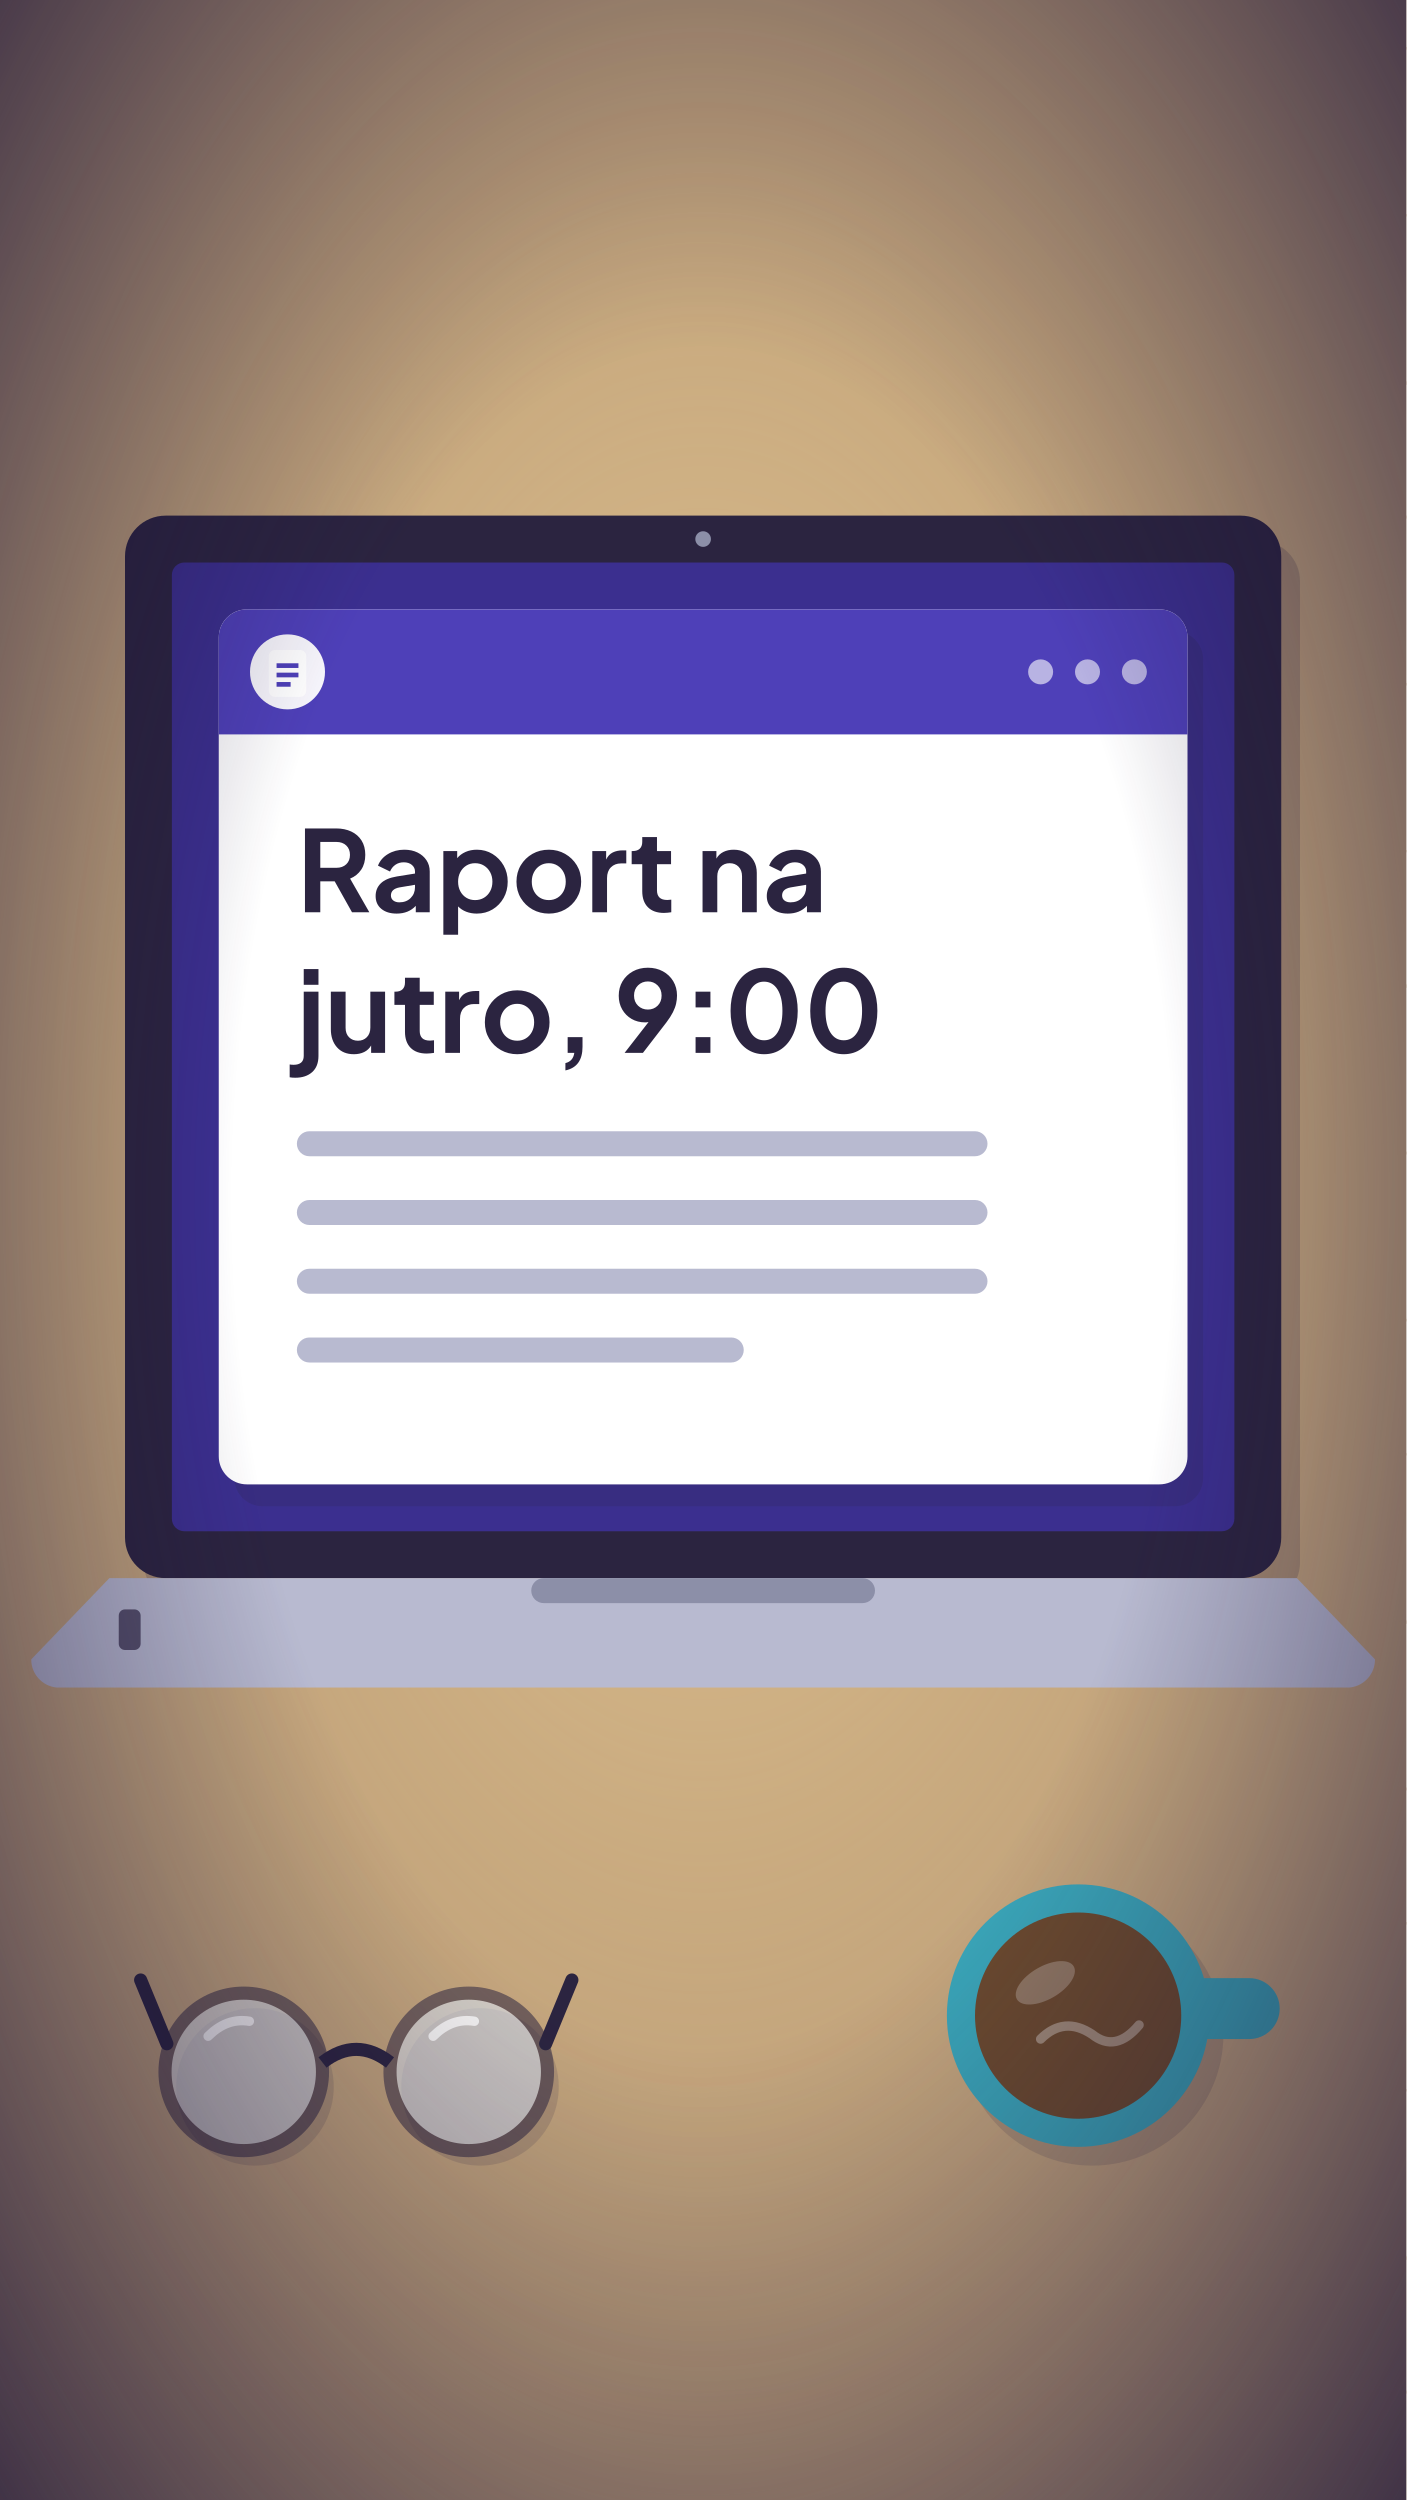
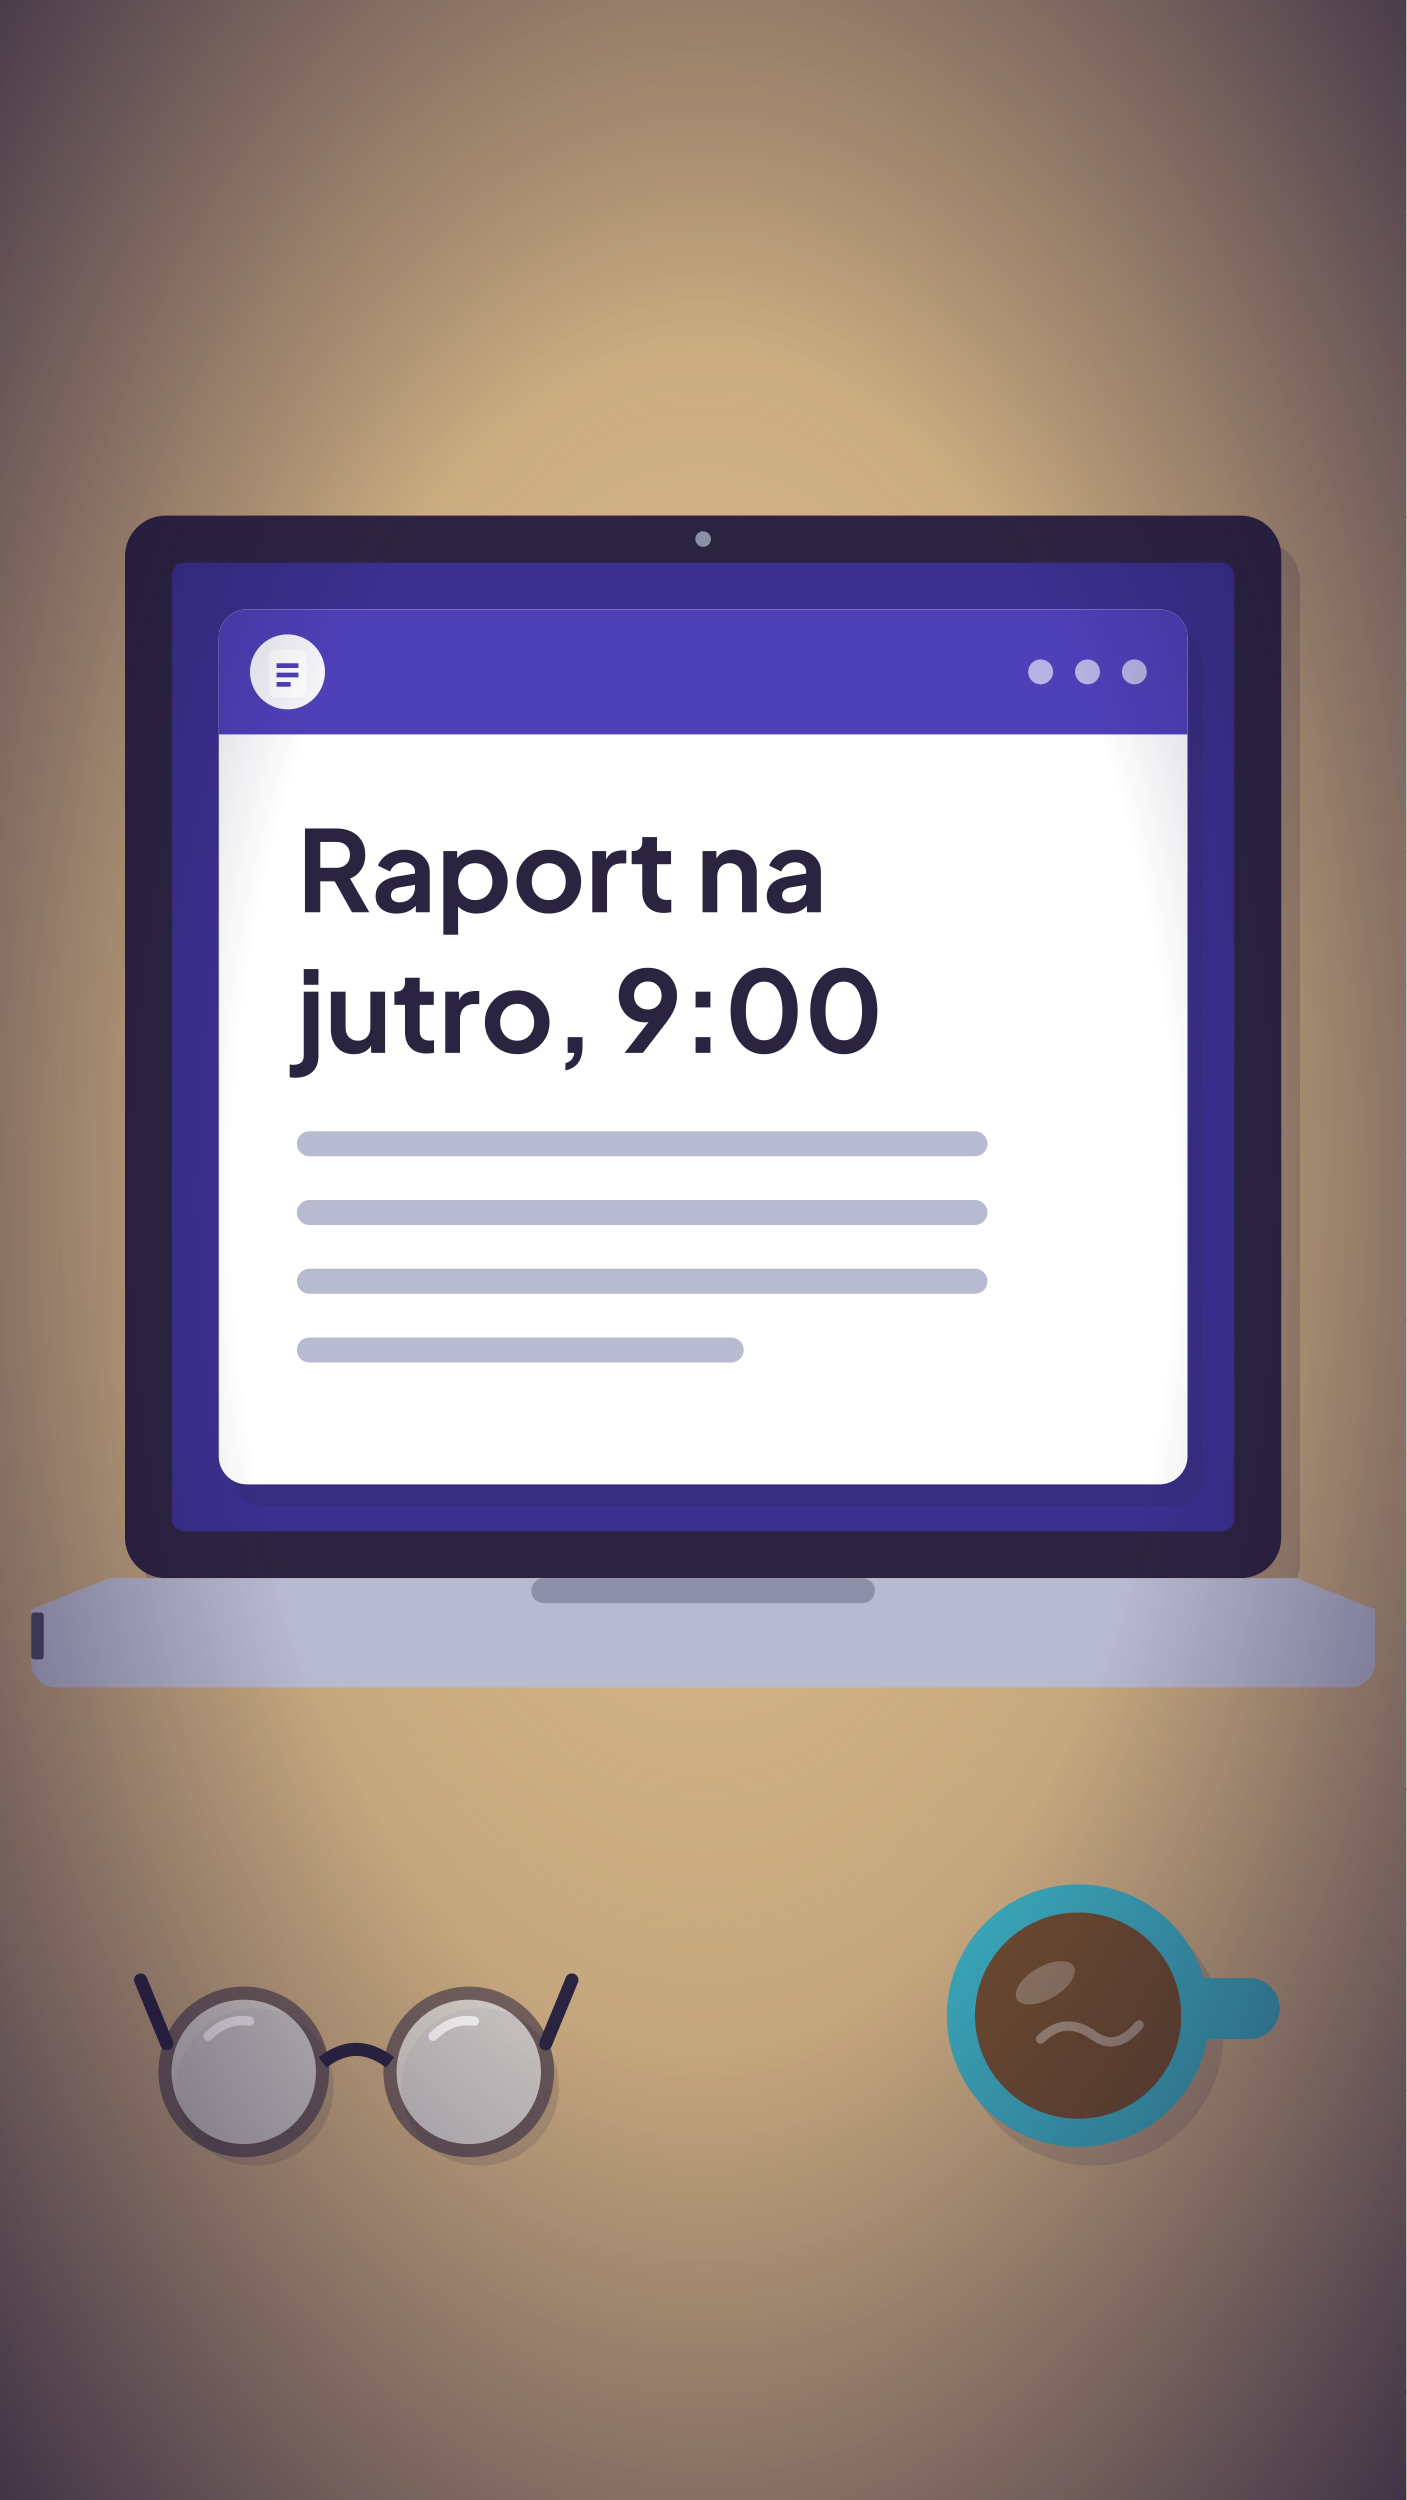
<svg xmlns="http://www.w3.org/2000/svg" id="static" viewBox="0 0 900 1600" width="900" height="1600">
  <style>
.a-blink{animation:a-blink 1.2s ease-in-out infinite}
.a-blink-slow{animation:a-blink 3s ease-in-out infinite}
.a-glow{animation:a-glow 5s ease-in-out infinite}
.a-pulse{animation:a-pulse 2.2s ease-in-out infinite}
.a-steam{animation:a-steam 2.8s ease-in-out infinite;transform-box:fill-box;transform-origin:center bottom}
.a-sway{animation:a-sway 6s ease-in-out infinite;transform-box:fill-box;transform-origin:center bottom}
.a-flutter{animation:a-flutter 4.5s ease-in-out infinite;transform-box:fill-box;transform-origin:center top}
.a-bounce{animation:a-bounce 2.6s ease-in-out infinite;transform-box:fill-box;transform-origin:center}
.a-ring{animation:a-ring 1.2s ease-in-out infinite;transform-box:fill-box;transform-origin:center}
.a-wave{animation:a-wave 1.2s ease-out infinite}
.a-grow{animation:a-grow .9s ease-in-out infinite;transform-box:fill-box;transform-origin:center}
.a-shimmer{animation:a-shimmer 3.5s ease-in-out infinite}
.d1{animation-delay:.35s}.d2{animation-delay:.7s}
@keyframes a-blink{0%,100%{opacity:1}50%{opacity:.2}}
@keyframes a-glow{0%,100%{opacity:1}50%{opacity:.65}}
@keyframes a-pulse{0%,100%{opacity:1}50%{opacity:.45}}
@keyframes a-steam{0%{opacity:0;transform:translateY(6px)}40%{opacity:.9}100%{opacity:0;transform:translateY(-10px)}}
@keyframes a-sway{0%,100%{transform:rotate(0)}50%{transform:rotate(1.6deg)}}
@keyframes a-flutter{0%,100%{transform:rotate(0)}50%{transform:rotate(-1.4deg)}}
@keyframes a-bounce{0%,70%,100%{transform:scale(1)}80%{transform:scale(1.18)}90%{transform:scale(.95)}}
@keyframes a-ring{0%,100%{transform:rotate(0)}10%{transform:rotate(-2.5deg)}20%{transform:rotate(2.5deg)}30%{transform:rotate(-2.5deg)}40%{transform:rotate(0)}}
@keyframes a-wave{0%{opacity:0}30%{opacity:1}100%{opacity:0}}
@keyframes a-grow{0%,100%{transform:scale(1)}50%{transform:scale(1.12)}}
@keyframes a-shimmer{0%,100%{opacity:.55}50%{opacity:1}}
@media (prefers-reduced-motion: reduce){*{animation:none!important}}
#static:target *{animation:none!important}
</style>
  <rect width="900" height="1600" fill="#B89C7A" />
  <g id="item-sloje" transform="translate(0 0) scale(1)">
    <path d="M0 30 C 225 24, 450 36, 675 27 S 900 33, 900 30" fill="none" stroke="#B89C7A" stroke-width="3" opacity="0.28" />
    <path d="M0 137 C 225 128, 450 146, 675 132.5 S 900 141.5, 900 137" fill="none" stroke="#B89C7A" stroke-width="2" opacity="0.28" />
    <path d="M0 244 C 225 232, 450 256, 675 238 S 900 250, 900 244" fill="none" stroke="#B89C7A" stroke-width="3" opacity="0.28" />
    <path d="M0 330 C 225 315, 450 345, 675 322.5 S 900 337.5, 900 330" fill="none" stroke="#B89C7A" stroke-width="2" opacity="0.28" />
    <path d="M0 437 C 225 431, 450 443, 675 434 S 900 440, 900 437" fill="none" stroke="#B89C7A" stroke-width="3" opacity="0.28" />
    <path d="M0 544 C 225 535, 450 553, 675 539.5 S 900 548.5, 900 544" fill="none" stroke="#B89C7A" stroke-width="2" opacity="0.28" />
    <path d="M0 630 C 225 618, 450 642, 675 624 S 900 636, 900 630" fill="none" stroke="#B89C7A" stroke-width="3" opacity="0.28" />
    <path d="M0 737 C 225 722, 450 752, 675 729.5 S 900 744.5, 900 737" fill="none" stroke="#B89C7A" stroke-width="2" opacity="0.28" />
    <path d="M0 844 C 225 838, 450 850, 675 841 S 900 847, 900 844" fill="none" stroke="#B89C7A" stroke-width="3" opacity="0.28" />
    <path d="M0 930 C 225 921, 450 939, 675 925.5 S 900 934.5, 900 930" fill="none" stroke="#B89C7A" stroke-width="2" opacity="0.28" />
    <path d="M0 1037 C 225 1025, 450 1049, 675 1031 S 900 1043, 900 1037" fill="none" stroke="#B89C7A" stroke-width="3" opacity="0.28" />
    <path d="M0 1144 C 225 1129, 450 1159, 675 1136.5 S 900 1151.5, 900 1144" fill="none" stroke="#B89C7A" stroke-width="2" opacity="0.28" />
    <path d="M0 1230 C 225 1224, 450 1236, 675 1227 S 900 1233, 900 1230" fill="none" stroke="#B89C7A" stroke-width="3" opacity="0.28" />
    <path d="M0 1337 C 225 1328, 450 1346, 675 1332.5 S 900 1341.5, 900 1337" fill="none" stroke="#B89C7A" stroke-width="2" opacity="0.28" />
    <path d="M0 1444 C 225 1432, 450 1456, 675 1438 S 900 1450, 900 1444" fill="none" stroke="#B89C7A" stroke-width="3" opacity="0.28" />
    <path d="M0 1530 C 225 1515, 450 1545, 675 1522.5 S 900 1537.5, 900 1530" fill="none" stroke="#B89C7A" stroke-width="2" opacity="0.28" />
    <ellipse cx="648" cy="480" rx="46" ry="14" fill="none" stroke="#B89C7A" stroke-width="3" opacity="0.3" />
    <ellipse cx="648" cy="480" rx="24" ry="6" fill="none" stroke="#B89C7A" stroke-width="2" opacity="0.3" />
  </g>
  <g id="item-swiatlo" transform="translate(0 0) scale(1)">
    <defs>
      <radialGradient id="lg-swiatlo" cx="0.5" cy="0.438" r="0.844" gradientUnits="objectBoundingBox">
        <stop offset="0" stop-color="#FFE8B0" stop-opacity="0.55" />
        <stop offset="0.45" stop-color="#FFD58A" stop-opacity="0.18" />
        <stop offset="1" stop-color="#FFD58A" stop-opacity="0" />
      </radialGradient>
    </defs>
    <rect width="900" height="1600" fill="url(#lg-swiatlo)" />
  </g>
  <g id="item-kubek" transform="translate(600 1200) scale(1.5)">
    <circle cx="66" cy="68" r="56" fill="#2B2440" opacity="0.15" />
    <rect x="100" y="44" width="46" height="26" rx="13" fill="#3AA6B9" />
    <circle cx="60" cy="60" r="56" fill="#3AA6B9" />
    <circle cx="60" cy="60" r="44" fill="#6B4A2E" />
    <ellipse cx="46" cy="46" rx="14" ry="7" fill="#FFFFFF" opacity="0.25" transform="rotate(-30 46 46)" />
    <g class="a-shimmer">
      <path d="M44 70 q10 -10 22 -2 q10 8 20 -4" fill="none" stroke="#FFFFFF" stroke-width="4" stroke-linecap="round" opacity="0.35" />
    </g>
  </g>
  <g id="item-okulary" transform="translate(90 1260) scale(1.2)">
    <g opacity="0.15" transform="translate(6 8)">
      <circle cx="55" cy="55" r="42" fill="#2B2440" />
      <circle cx="175" cy="55" r="42" fill="#2B2440" />
    </g>
    <circle cx="55" cy="55" r="42" fill="#DDEBFF" opacity="0.55" stroke="#2B2440" stroke-width="7" />
    <circle cx="175" cy="55" r="42" fill="#DDEBFF" opacity="0.55" stroke="#2B2440" stroke-width="7" />
    <path d="M97 50 q18 -14 36 0" fill="none" stroke="#2B2440" stroke-width="7" />
    <path d="M14 40 l-14 -34 M216 40 l14 -34" stroke="#2B2440" stroke-width="7" stroke-linecap="round" />
    <path d="M36 36 q10 -10 22 -8 M156 36 q10 -10 22 -8" stroke="#FFFFFF" stroke-width="5" fill="none" stroke-linecap="round" opacity="0.8" />
  </g>
  <g id="item-laptop" transform="translate(20 330) scale(1)">
    <rect x="72" y="16" width="740" height="680" rx="26" fill="#2B2440" opacity="0.2" />
    <rect x="60" y="0" width="740" height="680" rx="26" fill="#2B2440" />
    <rect x="90" y="30" width="680" height="620" rx="8" fill="#3B2F8F" />
    <circle cx="430" cy="15" r="5" fill="#8C8FA8" />
-     <path d="M50 680 h760 l50 52 a18 18 0 0 1 -16 18 h-828 a18 18 0 0 1 -16 -18 z" fill="#B8BAD0" />
+     <path d="M50 680 H810 L860 700 V734 a16 16 0 0 1 -16 16 H16 a16 16 0 0 1 -16 -16 V700 Z" fill="#B8BAD0" />
    <rect x="320" y="680" width="220" height="16" rx="8" fill="#8C8FA8" />
-     <rect x="56" y="700" width="14" height="26" rx="4" fill="#2B2440" opacity="0.7" />
+     <rect x="0" y="702" width="8" height="30" rx="2" fill="#2B2440" opacity="0.75" />
  </g>
  <g id="item-dokument" transform="translate(140 390) scale(1)">
    <rect x="10" y="14" width="620" height="560" rx="18" fill="#2B2440" opacity="0.18" />
    <rect width="620" height="560" rx="18" fill="#FFFFFF" />
    <path d="M0 18 a18 18 0 0 1 18 -18 h584 a18 18 0 0 1 18 18 v62 h-620 z" fill="#4E40B8" />
    <g transform="translate(0 0)">
      <circle cx="44" cy="40" r="24" fill="#FFFFFF" opacity="0.95" />
      <rect x="32" y="26" width="24" height="30" rx="4" fill="#FFFFFF" />
      <path d="M37 36 h14 M37 42 h14 M37 48 h9" stroke="#4E40B8" stroke-width="3" />
    </g>
    <circle cx="586" cy="40" r="8" fill="#FFFFFF" opacity="0.6" />
    <circle cx="556" cy="40" r="8" fill="#FFFFFF" opacity="0.6" />
    <circle cx="526" cy="40" r="8" fill="#FFFFFF" opacity="0.6" />
    <rect x="50" y="334" width="442" height="16" rx="8" fill="#B8BAD0" />
    <rect x="50" y="378" width="442" height="16" rx="8" fill="#B8BAD0" />
    <rect x="50" y="422" width="442" height="16" rx="8" fill="#B8BAD0" />
    <rect x="50" y="466" width="286" height="16" rx="8" fill="#B8BAD0" />
  </g>
  <g id="item-tekst-raport" transform="translate(190 500) scale(1)">
    <path d="M14.98 83.84L5.18 83.84L5.18 30.20L25.13 30.20Q30.60 30.20 34.81 32.18Q39.02 34.16 41.40 37.94Q43.78 41.72 43.78 47.12L43.78 47.12Q43.78 52.74 41.15 56.62Q38.52 60.51 34.06 62.31L34.06 62.31L46.37 83.84L35.28 83.84L24.19 64.04L14.98 64.04L14.98 83.84ZM14.98 38.84L14.98 55.40L25.27 55.40Q29.23 55.40 31.61 53.13Q33.98 50.86 33.98 47.12L33.98 47.12Q33.98 43.38 31.61 41.11Q29.23 38.84 25.27 38.84L25.27 38.84L14.98 38.84ZM63.86 84.70L63.86 84.70Q57.74 84.70 54.07 81.68Q50.40 78.66 50.40 73.47L50.40 73.47Q50.40 68.58 53.71 65.34Q57.02 62.10 63.94 60.94L63.94 60.94L75.60 59.07L75.60 57.78Q75.60 55.26 73.62 53.56Q71.64 51.87 68.40 51.87L68.40 51.87Q65.30 51.87 63 53.49Q60.70 55.11 59.62 57.78L59.62 57.78L51.91 54.03Q53.64 49.42 58.25 46.62Q62.86 43.81 68.76 43.81L68.76 43.81Q73.58 43.81 77.22 45.61Q80.86 47.41 82.94 50.54Q85.03 53.67 85.03 57.78L85.03 57.78L85.03 83.84L76.10 83.84L76.10 79.74Q71.50 84.70 63.86 84.70ZM60.19 73.11L60.19 73.11Q60.19 75.13 61.70 76.32Q63.22 77.50 65.59 77.50L65.59 77.50Q70.06 77.50 72.83 74.73Q75.60 71.96 75.60 67.86L75.60 67.86L75.60 66.27L65.74 67.93Q60.19 68.94 60.19 73.11ZM103.18 98.24L93.74 98.24L93.74 44.67L102.60 44.67L102.60 49.21Q104.69 46.69 107.93 45.25Q111.17 43.81 115.20 43.81L115.20 43.81Q120.74 43.81 125.21 46.54Q129.67 49.28 132.30 53.89Q134.93 58.50 134.93 64.26L134.93 64.26Q134.93 70.02 132.34 74.66Q129.74 79.30 125.28 82.00Q120.82 84.70 115.13 84.70L115.13 84.70Q111.53 84.70 108.43 83.52Q105.34 82.33 103.18 80.10L103.18 80.10L103.18 98.24ZM114.05 76.06L114.05 76.06Q117.29 76.06 119.77 74.55Q122.26 73.04 123.70 70.38Q125.14 67.71 125.14 64.26L125.14 64.26Q125.14 60.87 123.70 58.21Q122.26 55.54 119.77 54.00Q117.29 52.45 114.05 52.45L114.05 52.45Q110.88 52.45 108.43 54.00Q105.98 55.54 104.58 58.21Q103.18 60.87 103.18 64.26L103.18 64.26Q103.18 67.71 104.58 70.38Q105.98 73.04 108.43 74.55Q110.88 76.06 114.05 76.06ZM161.28 84.70L161.28 84.70Q155.52 84.70 150.80 82.04Q146.09 79.38 143.32 74.77Q140.54 70.16 140.54 64.26L140.54 64.26Q140.54 58.35 143.32 53.74Q146.09 49.14 150.77 46.47Q155.45 43.81 161.28 43.81L161.28 43.81Q166.97 43.81 171.65 46.47Q176.33 49.14 179.14 53.74Q181.94 58.35 181.94 64.26L181.94 64.26Q181.94 70.16 179.14 74.80Q176.33 79.45 171.65 82.08Q166.97 84.70 161.28 84.70ZM161.28 76.06L161.28 76.06Q164.38 76.06 166.82 74.55Q169.27 73.04 170.68 70.38Q172.08 67.71 172.08 64.26L172.08 64.26Q172.08 60.87 170.68 58.21Q169.27 55.54 166.82 54.00Q164.38 52.45 161.28 52.45L161.28 52.45Q158.04 52.45 155.59 54.00Q153.14 55.54 151.74 58.21Q150.34 60.87 150.34 64.26L150.34 64.26Q150.34 67.71 151.74 70.38Q153.14 73.04 155.59 74.55Q158.04 76.06 161.28 76.06ZM198.50 83.84L189.07 83.84L189.07 44.67L197.93 44.67L197.93 50.14Q199.44 46.90 202.18 45.57Q204.91 44.24 208.51 44.24L208.51 44.24L210.82 44.24L210.82 52.59L207.43 52.59Q203.47 52.59 200.99 55.08Q198.50 57.56 198.50 62.02L198.50 62.02L198.50 83.84ZM234.94 84.27L234.94 84.27Q228.31 84.27 224.68 80.64Q221.04 77 221.04 70.38L221.04 70.38L221.04 53.10L214.27 53.10L214.27 44.67L214.99 44.67Q217.87 44.67 219.46 43.16Q221.04 41.65 221.04 38.77L221.04 38.77L221.04 35.74L230.47 35.74L230.47 44.67L239.47 44.67L239.47 53.10L230.47 53.10L230.47 69.87Q230.47 72.82 232.06 74.41Q233.64 75.99 237.10 75.99L237.10 75.99Q238.18 75.99 239.62 75.78L239.62 75.78L239.62 83.84Q238.61 83.98 237.31 84.13Q236.02 84.27 234.94 84.27ZM269.06 83.84L259.63 83.84L259.63 44.67L268.49 44.67L268.49 49.50Q270.07 46.69 272.95 45.25Q275.83 43.81 279.58 43.81L279.58 43.81Q283.90 43.81 287.21 45.72Q290.52 47.62 292.43 50.94Q294.34 54.25 294.34 58.64L294.34 58.64L294.34 83.84L284.90 83.84L284.90 60.87Q284.90 56.98 282.71 54.72Q280.51 52.45 276.98 52.45L276.98 52.45Q273.46 52.45 271.26 54.75Q269.06 57.06 269.06 60.87L269.06 60.87L269.06 83.84ZM314.21 84.70L314.21 84.70Q308.09 84.70 304.42 81.68Q300.74 78.66 300.74 73.47L300.74 73.47Q300.74 68.58 304.06 65.34Q307.37 62.10 314.28 60.94L314.28 60.94L325.94 59.07L325.94 57.78Q325.94 55.26 323.96 53.56Q321.98 51.87 318.74 51.87L318.74 51.87Q315.65 51.87 313.34 53.49Q311.04 55.11 309.96 57.78L309.96 57.78L302.26 54.03Q303.98 49.42 308.59 46.62Q313.20 43.81 319.10 43.81L319.10 43.81Q323.93 43.81 327.56 45.61Q331.20 47.41 333.29 50.54Q335.38 53.67 335.38 57.78L335.38 57.78L335.38 83.84L326.45 83.84L326.45 79.74Q321.84 84.70 314.21 84.70ZM310.54 73.11L310.54 73.11Q310.54 75.13 312.05 76.32Q313.56 77.50 315.94 77.50L315.94 77.50Q320.40 77.50 323.17 74.73Q325.94 71.96 325.94 67.86L325.94 67.86L325.94 66.27L316.08 67.93Q310.54 68.94 310.54 73.11Z" fill="#2B2440" />
    <path d="M13.82 130.28L4.39 130.28L4.39 120.20L13.82 120.20L13.82 130.28ZM-1.01 189.75L-1.01 189.75Q-1.94 189.75-2.95 189.68Q-3.96 189.61-4.61 189.46L-4.61 189.46L-4.61 181.26Q-3.38 181.47-2.02 181.47L-2.02 181.47Q1.01 181.47 2.70 180.07Q4.39 178.66 4.39 175.78L4.39 175.78L4.39 134.67L13.82 134.67L13.82 175.78Q13.82 182.55 9.79 186.15Q5.76 189.75-1.01 189.75ZM36.50 174.70L36.50 174.70Q29.59 174.70 25.67 170.28Q21.74 165.85 21.74 158.65L21.74 158.65L21.74 134.67L31.18 134.67L31.18 157.86Q31.18 161.60 33.37 163.83Q35.57 166.06 39.10 166.06L39.10 166.06Q42.55 166.06 44.78 163.80Q47.02 161.53 47.02 157.64L47.02 157.64L47.02 134.67L56.45 134.67L56.45 173.84L47.52 173.84L47.52 169.09Q45.94 171.90 43.06 173.30Q40.18 174.70 36.50 174.70ZM83.09 174.27L83.09 174.27Q76.46 174.27 72.83 170.64Q69.19 167 69.19 160.38L69.19 160.38L69.19 143.10L62.42 143.10L62.42 134.67L63.14 134.67Q66.02 134.67 67.61 133.16Q69.19 131.65 69.19 128.77L69.19 128.77L69.19 125.74L78.62 125.74L78.62 134.67L87.62 134.67L87.62 143.10L78.62 143.10L78.62 159.87Q78.62 162.82 80.21 164.41Q81.79 165.99 85.25 165.99L85.25 165.99Q86.33 165.99 87.77 165.78L87.77 165.78L87.77 173.84Q86.76 173.98 85.46 174.13Q84.17 174.27 83.09 174.27ZM104.40 173.84L94.97 173.84L94.97 134.67L103.82 134.67L103.82 140.14Q105.34 136.90 108.07 135.57Q110.81 134.24 114.41 134.24L114.41 134.24L116.71 134.24L116.71 142.59L113.33 142.59Q109.37 142.59 106.88 145.08Q104.40 147.56 104.40 152.02L104.40 152.02L104.40 173.84ZM141.05 174.70L141.05 174.70Q135.29 174.70 130.57 172.04Q125.86 169.38 123.08 164.77Q120.31 160.16 120.31 154.26L120.31 154.26Q120.31 148.35 123.08 143.74Q125.86 139.14 130.54 136.47Q135.22 133.81 141.05 133.81L141.05 133.81Q146.74 133.81 151.42 136.47Q156.10 139.14 158.90 143.74Q161.71 148.35 161.71 154.26L161.71 154.26Q161.71 160.16 158.90 164.80Q156.10 169.45 151.42 172.08Q146.74 174.70 141.05 174.70ZM141.05 166.06L141.05 166.06Q144.14 166.06 146.59 164.55Q149.04 163.04 150.44 160.38Q151.85 157.71 151.85 154.26L151.85 154.26Q151.85 150.87 150.44 148.21Q149.04 145.54 146.59 144.00Q144.14 142.45 141.05 142.45L141.05 142.45Q137.81 142.45 135.36 144.00Q132.91 145.54 131.51 148.21Q130.10 150.87 130.10 154.26L130.10 154.26Q130.10 157.71 131.51 160.38Q132.91 163.04 135.36 164.55Q137.81 166.06 141.05 166.06ZM171.86 185.07L171.86 185.07L171.86 180.39Q176.83 179.17 177.55 173.84L177.55 173.84L173.30 173.84L173.30 163.76L182.81 163.76L182.81 169.95Q182.81 182.77 171.86 185.07ZM221.47 173.84L209.74 173.84L225.07 154.11Q224.06 154.33 222.91 154.33L222.91 154.33Q218.02 154.33 214.20 152.10Q210.38 149.86 208.19 146.01Q205.99 142.16 205.99 137.26L205.99 137.26Q205.99 132.08 208.40 128.05Q210.82 124.02 215.03 121.68Q219.24 119.34 224.64 119.34L224.64 119.34Q230.04 119.34 234.25 121.64Q238.46 123.94 240.88 127.98Q243.29 132.01 243.29 137.12L243.29 137.12Q243.29 139.71 242.71 142.30Q242.14 144.90 240.66 147.85Q239.18 150.80 236.45 154.40L236.45 154.40L221.47 173.84ZM224.64 146.12L224.64 146.12Q228.38 146.12 230.90 143.64Q233.42 141.15 233.42 137.19L233.42 137.19Q233.42 133.16 230.87 130.64Q228.31 128.12 224.64 128.12L224.64 128.12Q220.90 128.12 218.34 130.64Q215.78 133.16 215.78 137.19L215.78 137.19Q215.78 141.15 218.34 143.64Q220.90 146.12 224.64 146.12ZM264.67 144.75L255.17 144.75L255.17 134.67L264.67 134.67L264.67 144.75ZM264.67 173.84L255.17 173.84L255.17 163.76L264.67 163.76L264.67 173.84ZM299.02 174.70L299.02 174.70Q292.68 174.70 287.82 171.25Q282.96 167.79 280.26 161.53Q277.56 155.26 277.56 146.98L277.56 146.98Q277.56 138.70 280.22 132.48Q282.89 126.25 287.75 122.79Q292.61 119.34 298.94 119.34L298.94 119.34Q305.42 119.34 310.28 122.79Q315.14 126.25 317.84 132.48Q320.54 138.70 320.54 146.98L320.54 146.98Q320.54 155.26 317.84 161.49Q315.14 167.72 310.32 171.21Q305.50 174.70 299.02 174.70ZM299.02 165.78L299.02 165.78Q304.56 165.78 307.66 160.74Q310.75 155.70 310.75 146.98L310.75 146.98Q310.75 138.27 307.62 133.27Q304.49 128.26 298.94 128.26L298.94 128.26Q293.54 128.26 290.45 133.27Q287.35 138.27 287.35 146.98L287.35 146.98Q287.35 155.70 290.45 160.74Q293.54 165.78 299.02 165.78ZM349.99 174.70L349.99 174.70Q343.66 174.70 338.80 171.25Q333.94 167.79 331.24 161.53Q328.54 155.26 328.54 146.98L328.54 146.98Q328.54 138.70 331.20 132.48Q333.86 126.25 338.72 122.79Q343.58 119.34 349.92 119.34L349.92 119.34Q356.40 119.34 361.26 122.79Q366.12 126.25 368.82 132.48Q371.52 138.70 371.52 146.98L371.52 146.98Q371.52 155.26 368.82 161.49Q366.12 167.72 361.30 171.21Q356.47 174.70 349.99 174.70ZM349.99 165.78L349.99 165.78Q355.54 165.78 358.63 160.74Q361.73 155.70 361.73 146.98L361.73 146.98Q361.73 138.27 358.60 133.27Q355.46 128.26 349.92 128.26L349.92 128.26Q344.52 128.26 341.42 133.27Q338.33 138.27 338.33 146.98L338.33 146.98Q338.33 155.70 341.42 160.74Q344.52 165.78 349.99 165.78Z" fill="#2B2440" />
  </g>
  <g id="item-winieta" transform="translate(0 0) scale(1)">
    <defs>
      <radialGradient id="vg-winieta" cx="0.5" cy="0.48" r="0.75">
        <stop offset="0.45" stop-color="#1B1236" stop-opacity="0" />
        <stop offset="1" stop-color="#1B1236" stop-opacity="0.82" />
      </radialGradient>
    </defs>
    <rect width="900" height="1600" fill="url(#vg-winieta)" />
  </g>
</svg>
